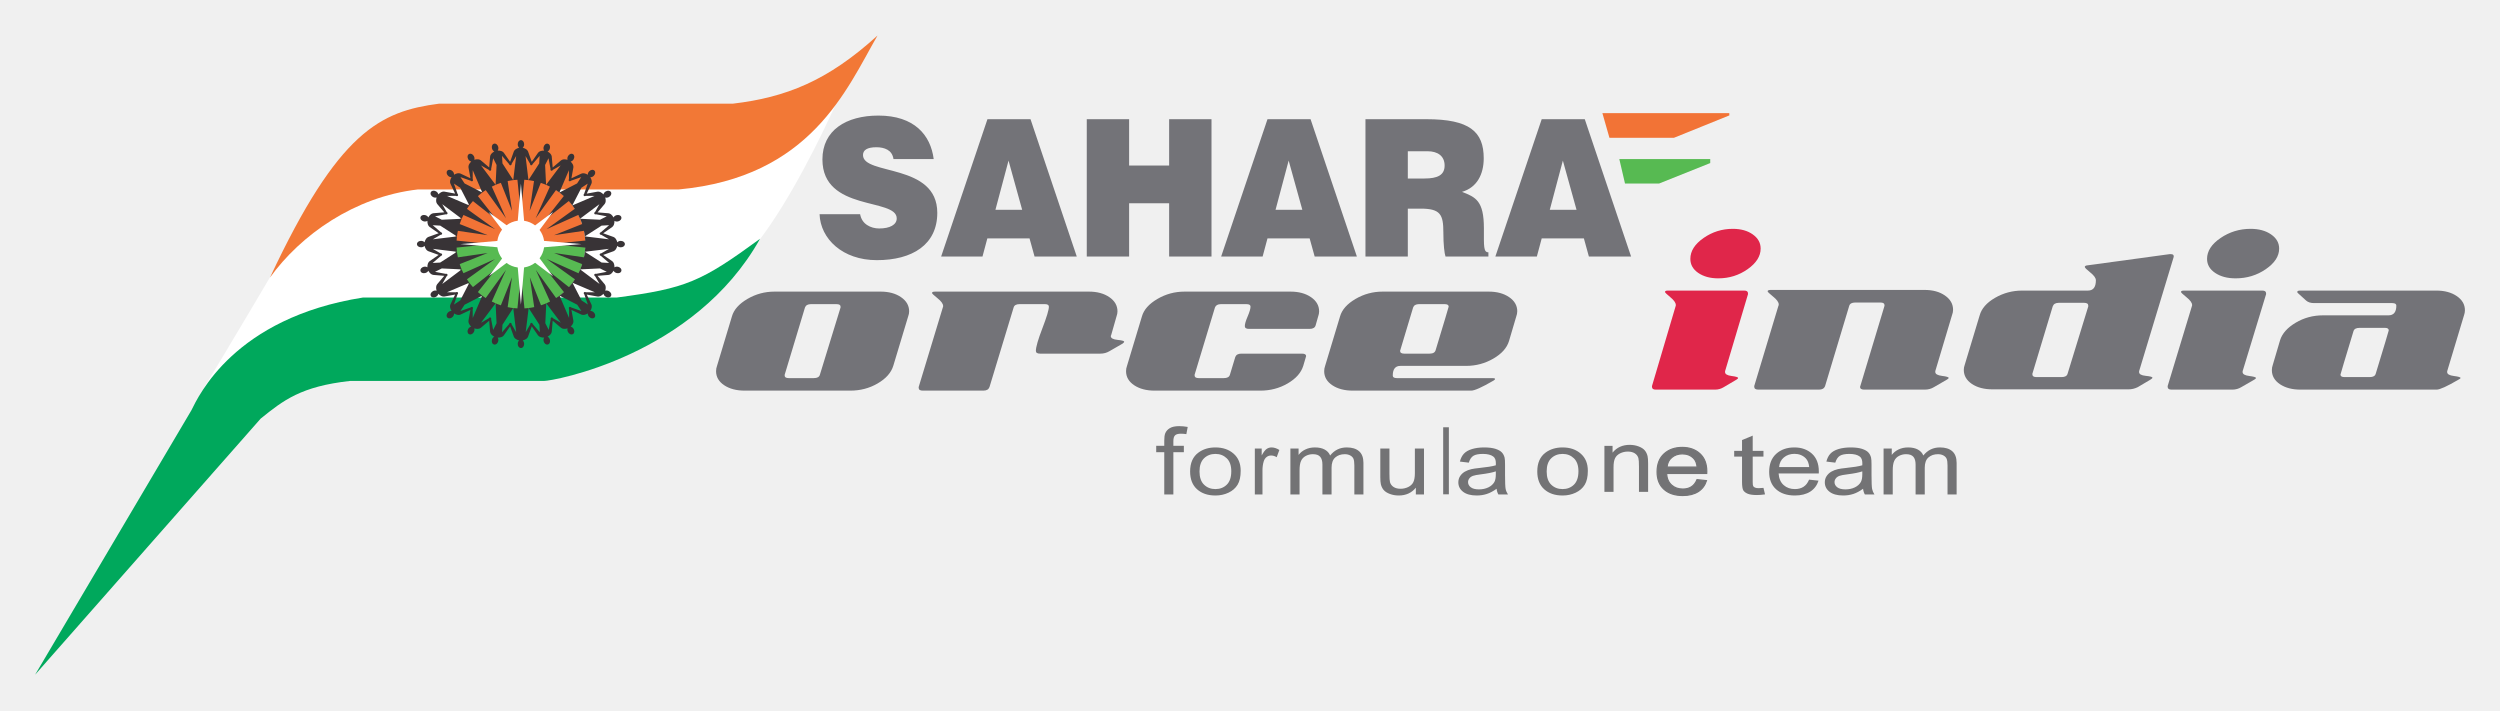
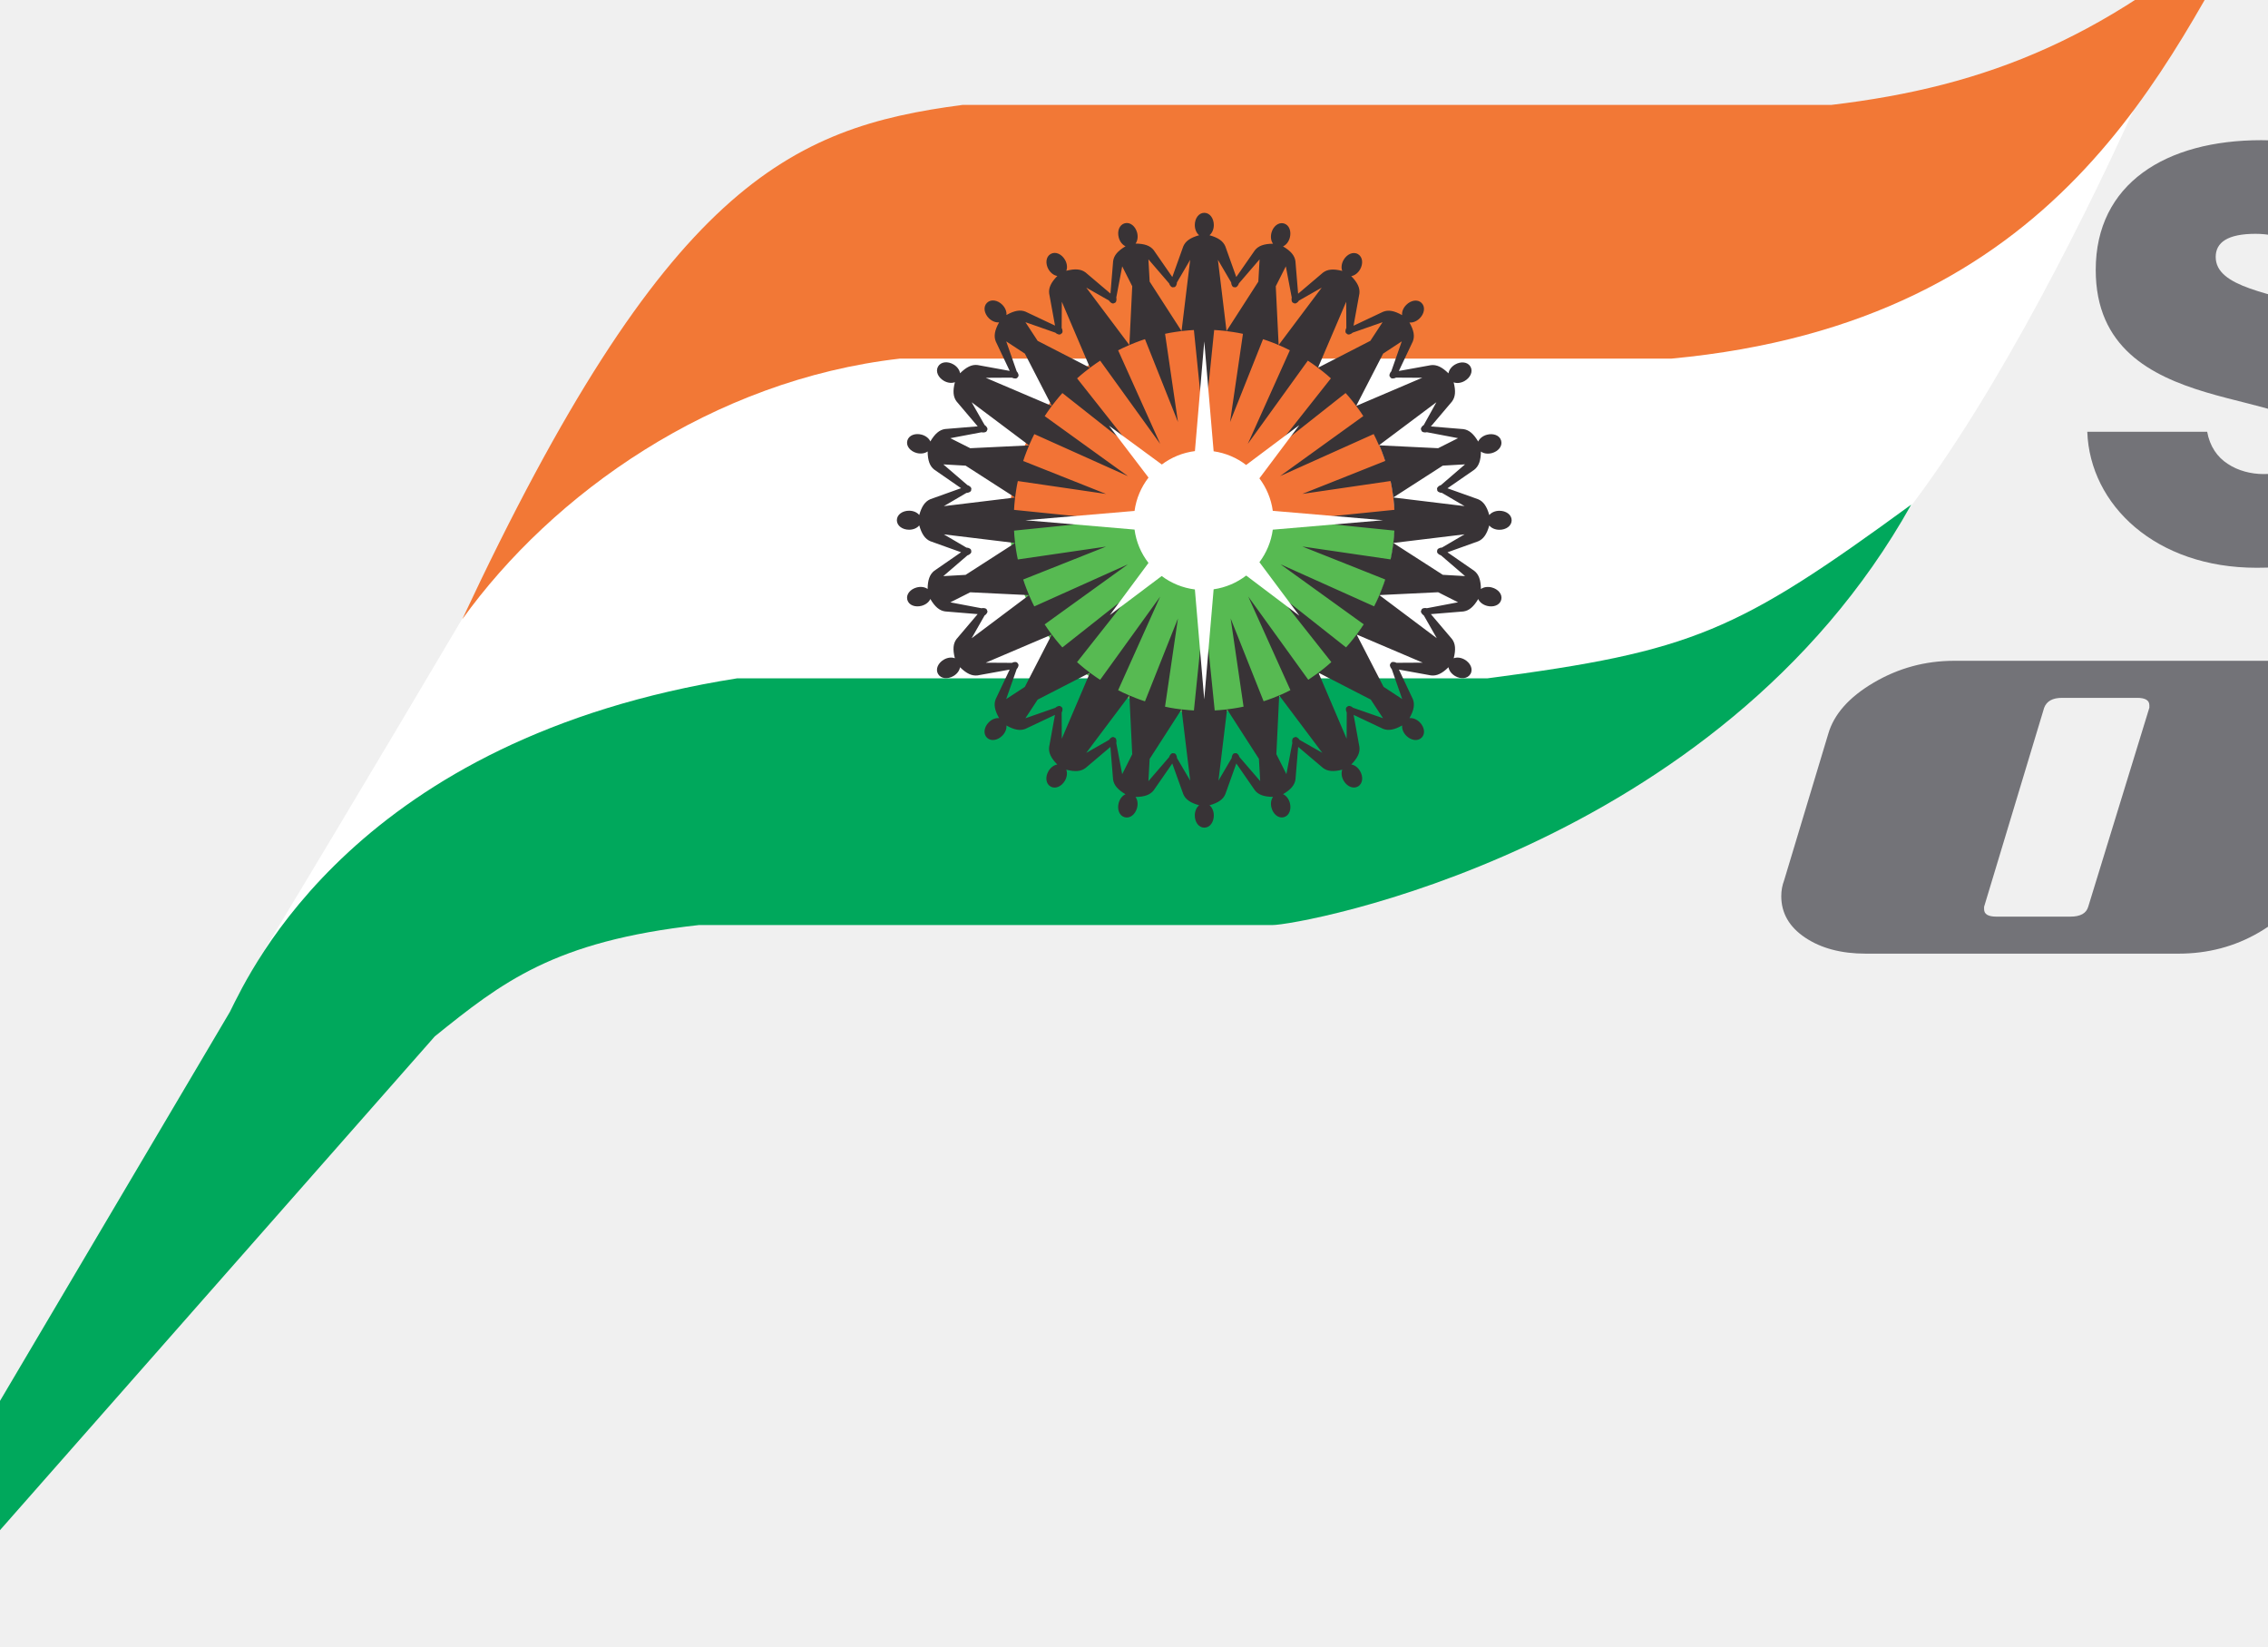
- <svg xmlns="http://www.w3.org/2000/svg" xmlns:xlink="http://www.w3.org/1999/xlink" height="125" width="440" version="1.1" y="0px" x="0px" viewBox="0 0 440.000 125">
+ <svg xmlns="http://www.w3.org/2000/svg" xmlns:xlink="http://www.w3.org/1999/xlink" height="98" width="135" version="1.1" y="0px" x="0px" viewBox="20 12 135 98">
  <path d="m35.713 68.582c11.055-18.316 21.437-36.161 21.437-36.161l90.488-15.289c-3.146 7.083-8.646 18.165-14.092 25.248 0 0-17.662 20.323-28.796 17.871-30.688-6.758-78.644 24.252-69.035 8.332z" fill="#fff" />
  <g clip-rule="evenodd" transform="translate(-5 -12.5)" fill-rule="evenodd">
    <path d="m82.306 30.743h51.702c9.279-1.099 16.666-3.999 25.436-11.993-5.48 9.512-11.723 24.919-34.95 27.09h-45.922c-11.182 1.274-20.689 8.04-26.057 15.511 12.085-25.812 19.466-29.259 29.779-30.608z" fill="#f27836" />
    <path d="m68.865 64.867h44.669c12.256-1.605 14.865-2.77 25.23-10.339-11.515 20.619-36.547 25.044-38.029 25.02h-34.135c-8.634 0.952-11.734 3.418-15.717 6.622l-39.706 45.08 27.506-46.533c1.24-2.479 7.525-16.271 30.192-19.85z" fill="#00a85c" />
    <polygon points="306 40.5 306 41.2 297 44.8 291 44.8 291 44.8 290 40.5" fill="#57ba52" />
    <path d="m288.26 36.751-1.239-4.341h22.333l0.013 0.401-9.748 3.94h-11.36z" fill="#f27336" />
    <path d="m169.33 40.494c-0.538-4.228-3.41-7.652-9.729-7.652-5.684 0-9.855 2.585-9.855 7.72 0 9.23 13.078 6.714 13.078 10.371 0 1.14-1.23 1.778-3.094 1.778-0.729 0-1.519-0.2-2.119-0.603-0.631-0.405-1.072-1.041-1.232-1.914h-7.136c0.157 4.362 4.072 8.093 10.075 8.093 6.254 0 10.645-2.724 10.645-8.328 0-8.794-13.076-6.545-13.076-10.169 0-0.873 0.725-1.376 2.369-1.376 0.725 0 1.391 0.133 1.926 0.435 0.537 0.304 0.945 0.808 1.072 1.645h7.076zm15.57 8.928h-4.704l2.305-8.658 2.399 8.658zm-6.981 8.223 0.854-3.189h7.424l0.883 3.189h7.43l-8.14-24.165h-7.58l-8.148 24.165h7.293zm25.806 0v-9.365h7.043v9.364h7.455v-24.165h-7.455v8.157h-7.043v-8.157h-7.455v24.165h7.455v0.001zm30.484-8.223h-4.712l2.307-8.658 2.405 8.658zm-6.985 8.223 0.854-3.189h7.418l0.885 3.189h7.428l-8.15-24.165h-7.582l-8.152 24.165h7.297zm25.552-18.526h3.479c1.733 0 2.997 0.804 2.997 2.518 0 1.677-1.233 2.279-3.54 2.279h-2.936v-4.797zm2.276 10.101c3.473 0 3.979 1.041 3.979 4.196 0 2.147 0.189 3.691 0.378 4.228h7.55v-0.738c-0.885 0-0.793-1.074-0.793-4.229 0-4.867-1.453-5.47-3.852-6.41 2.655-0.772 3.821-3.122 3.821-5.907 0-4.7-2.497-6.881-10.077-6.881h-10.736v24.165h7.453v-8.424h2.277zm27.417 0.202h-4.706l2.301-8.658 2.405 8.658zm-6.982 8.223 0.854-3.189h7.422l0.879 3.189h7.428l-8.15-24.165h-7.58l-8.154 24.165h7.299z" fill="#737378" />
    <path d="m108.03 55.454v0.02c0 6.314-5.153 11.462-11.469 11.462s-11.469-5.148-11.469-11.462v-0.02h22.938z" fill="#57ba52" />
  </g>
  <defs>
    <path id="w" d="m96.559 44.014c6.311 0 11.457 5.136 11.468 11.44v0.02c0 6.314-5.153 11.462-11.469 11.462s-11.469-5.148-11.469-11.462v-0.02h0.005c0.011-6.304 5.157-11.44 11.465-11.44z" />
  </defs>
  <defs>
    <path id="x" d="m108.03 55.454v0.02c0 6.314-5.153 11.462-11.469 11.462s-11.469-5.148-11.469-11.462v-0.02h22.938z" />
  </defs>
  <clipPath id="y">
    <use xlink:href="#w" height="150" width="450" y="0" x="0" overflow="visible" />
  </clipPath>
  <clipPath id="z" clip-path="url(#y)">
    <use xlink:href="#x" height="150" width="450" y="0" x="0" overflow="visible" />
  </clipPath>
  <g transform="translate(-5 -12.5)" clip-path="url(#z)">
    <defs>
      <rect id="aa" y="54.7" width="24" x="84.8" height="12.8" />
    </defs>
    <clipPath>
      <use xlink:href="#aa" height="150" width="450" y="0" x="0" overflow="visible" />
    </clipPath>
  </g>
  <path fill="#f27336" clip-rule="evenodd" d="m91.557 31.514c6.311 0 11.457 5.136 11.468 11.44h-22.931c0.011-6.304 5.157-11.44 11.465-11.44z" fill-rule="evenodd" />
  <defs>
    <path id="ab" d="m96.559 44.014c6.311 0 11.457 5.136 11.468 11.44v0.02c0 6.314-5.153 11.462-11.469 11.462s-11.469-5.148-11.469-11.462v-0.02h0.005c0.011-6.304 5.157-11.44 11.465-11.44z" />
  </defs>
  <defs>
    <path id="o" d="m96.559 44.014c6.311 0 11.457 5.136 11.468 11.44h-22.939c0.011-6.304 5.157-11.44 11.465-11.44z" />
  </defs>
  <clipPath id="p">
    <use xlink:href="#ab" height="150" width="450" y="0" x="0" overflow="visible" />
  </clipPath>
  <clipPath id="u" clip-path="url(#p)">
    <use xlink:href="#o" height="150" width="450" y="0" x="0" overflow="visible" />
  </clipPath>
  <g transform="translate(-5 -12.5)" clip-path="url(#u)">
    <defs>
      <rect id="v" y="43.5" width="24" x="84.8" height="12" />
    </defs>
    <clipPath>
      <use xlink:href="#v" height="150" width="450" y="0" x="0" overflow="visible" />
    </clipPath>
  </g>
  <path fill="#383336" clip-rule="evenodd" d="m93.588 28.485-0.652-1.826c-0.132-0.312-0.422-0.516-0.943-0.661 0.152-0.121 0.258-0.347 0.258-0.606 0-0.384-0.225-0.726-0.566-0.728-0.342 0.002-0.566 0.344-0.566 0.728 0 0.259 0.105 0.485 0.258 0.606-0.521 0.145-0.811 0.349-0.943 0.661l-0.654 1.826-1.105-1.596c-0.209-0.267-0.54-0.389-1.084-0.394 0.118-0.155 0.16-0.403 0.094-0.653-0.1-0.371-0.404-0.641-0.734-0.556-0.331 0.09-0.459 0.478-0.359 0.849 0.066 0.251 0.229 0.444 0.405 0.52-0.466 0.275-0.692 0.546-0.739 0.882l-0.159 1.933-1.481-1.256c-0.271-0.204-0.623-0.235-1.148-0.101 0.074-0.18 0.051-0.429-0.078-0.653-0.193-0.333-0.558-0.516-0.855-0.346-0.294 0.172-0.316 0.58-0.127 0.913 0.132 0.224 0.335 0.369 0.527 0.395-0.379 0.386-0.528 0.708-0.486 1.045l0.348 1.909-1.757-0.83c-0.313-0.126-0.662-0.065-1.136 0.2 0.025-0.192-0.063-0.427-0.245-0.612-0.271-0.271-0.671-0.353-0.914-0.113-0.241 0.243-0.159 0.643 0.113 0.914 0.185 0.183 0.418 0.27 0.61 0.247-0.264 0.47-0.325 0.819-0.199 1.134l0.83 1.755-1.911-0.348c-0.336-0.042-0.656 0.108-1.044 0.488-0.027-0.194-0.172-0.398-0.396-0.528-0.333-0.192-0.74-0.168-0.912 0.127-0.17 0.297 0.014 0.662 0.348 0.854 0.225 0.128 0.473 0.152 0.654 0.078-0.136 0.526-0.104 0.879 0.1 1.149l1.256 1.48-1.938 0.159c-0.335 0.047-0.605 0.273-0.881 0.74-0.075-0.179-0.27-0.339-0.52-0.406-0.371-0.099-0.76 0.029-0.85 0.358-0.086 0.33 0.185 0.636 0.557 0.735 0.25 0.066 0.498 0.023 0.653-0.093 0.005 0.542 0.127 0.874 0.394 1.082l1.596 1.105-1.828 0.655c-0.311 0.131-0.517 0.421-0.662 0.943-0.119-0.153-0.346-0.258-0.605-0.258-0.383 0-0.725 0.224-0.728 0.566 0.003 0.342 0.345 0.566 0.728 0.566 0.26 0 0.486-0.105 0.605-0.258 0.146 0.522 0.352 0.811 0.662 0.943l1.828 0.655-1.598 1.105c-0.265 0.208-0.389 0.54-0.393 1.082-0.156-0.116-0.402-0.159-0.653-0.091-0.371 0.099-0.643 0.404-0.556 0.734 0.09 0.33 0.478 0.458 0.849 0.358 0.251-0.067 0.444-0.226 0.521-0.406 0.274 0.467 0.546 0.693 0.881 0.74l1.936 0.16-1.256 1.48c-0.205 0.27-0.234 0.623-0.101 1.147-0.181-0.073-0.429-0.05-0.655 0.08-0.332 0.192-0.516 0.557-0.346 0.853 0.172 0.295 0.58 0.319 0.912 0.127 0.227-0.13 0.369-0.334 0.396-0.526 0.389 0.38 0.709 0.528 1.046 0.486l1.909-0.346-0.83 1.755c-0.127 0.313-0.066 0.662 0.201 1.134-0.193-0.024-0.43 0.063-0.612 0.246-0.272 0.273-0.354 0.671-0.114 0.914 0.242 0.241 0.645 0.159 0.914-0.113 0.185-0.183 0.271-0.418 0.247-0.61 0.472 0.266 0.821 0.327 1.136 0.199l1.754-0.829-0.346 1.909c-0.043 0.337 0.106 0.658 0.484 1.045-0.191 0.026-0.396 0.171-0.525 0.395-0.193 0.333-0.168 0.742 0.126 0.913 0.298 0.169 0.661-0.014 0.854-0.346 0.13-0.225 0.152-0.473 0.08-0.655 0.524 0.136 0.877 0.104 1.148-0.101l1.48-1.254 0.158 1.935c0.047 0.335 0.275 0.607 0.74 0.882-0.179 0.076-0.339 0.269-0.406 0.519-0.099 0.371 0.029 0.758 0.359 0.849 0.33 0.087 0.636-0.185 0.734-0.556 0.068-0.25 0.025-0.497-0.092-0.651 0.543-0.006 0.873-0.128 1.083-0.396l1.107-1.596 0.655 1.826c0.133 0.312 0.422 0.516 0.943 0.661-0.152 0.119-0.258 0.346-0.258 0.605 0 0.385 0.225 0.725 0.566 0.727 0.342-0.002 0.566-0.342 0.566-0.727 0-0.259-0.105-0.487-0.258-0.605 0.521-0.145 0.812-0.35 0.943-0.661l0.654-1.828 1.104 1.596c0.209 0.267 0.542 0.388 1.083 0.394-0.117 0.154-0.16 0.401-0.092 0.651 0.1 0.371 0.405 0.643 0.734 0.557 0.33-0.09 0.458-0.479 0.359-0.849-0.068-0.251-0.229-0.444-0.406-0.52 0.465-0.275 0.694-0.546 0.74-0.882l0.16-1.933 1.48 1.254c0.268 0.204 0.622 0.235 1.146 0.101-0.072 0.18-0.05 0.429 0.08 0.655 0.191 0.333 0.557 0.514 0.854 0.345 0.295-0.171 0.319-0.579 0.127-0.911-0.129-0.226-0.334-0.371-0.526-0.396 0.378-0.388 0.528-0.708 0.485-1.044l-0.346-1.909 1.752 0.829c0.316 0.126 0.666 0.065 1.138-0.2-0.024 0.194 0.063 0.429 0.245 0.612 0.271 0.272 0.672 0.354 0.916 0.113 0.239-0.243 0.155-0.643-0.115-0.914-0.184-0.183-0.418-0.27-0.611-0.246 0.266-0.473 0.326-0.821 0.2-1.134l-0.829-1.755 1.909 0.346c0.336 0.042 0.657-0.106 1.044-0.487 0.027 0.192 0.172 0.397 0.396 0.527 0.332 0.192 0.74 0.169 0.912-0.127s-0.014-0.661-0.346-0.853c-0.225-0.129-0.475-0.152-0.653-0.079 0.134-0.525 0.103-0.877-0.103-1.147l-1.256-1.48 1.936-0.159c0.336-0.047 0.607-0.275 0.883-0.74 0.075 0.179 0.269 0.339 0.52 0.406 0.37 0.099 0.76-0.029 0.848-0.358 0.088-0.331-0.183-0.636-0.555-0.735-0.252-0.067-0.498-0.024-0.653 0.093-0.007-0.542-0.127-0.874-0.396-1.083l-1.595-1.103 1.827-0.655c0.313-0.132 0.516-0.421 0.662-0.943 0.119 0.153 0.346 0.258 0.605 0.258 0.385 0 0.725-0.224 0.727-0.566-0.002-0.342-0.342-0.566-0.727-0.566-0.26 0-0.486 0.105-0.605 0.258-0.146-0.522-0.35-0.812-0.662-0.943l-1.828-0.653 1.596-1.104c0.269-0.209 0.389-0.542 0.396-1.083 0.153 0.117 0.401 0.16 0.651 0.093 0.371-0.099 0.643-0.404 0.555-0.735-0.088-0.33-0.477-0.458-0.848-0.358-0.25 0.067-0.442 0.227-0.52 0.406-0.275-0.465-0.547-0.693-0.881-0.74l-1.936-0.159 1.254-1.479c0.205-0.271 0.237-0.624 0.102-1.147 0.18 0.072 0.429 0.049 0.654-0.081 0.333-0.192 0.516-0.556 0.347-0.853-0.173-0.294-0.58-0.319-0.913-0.127-0.226 0.13-0.369 0.334-0.396 0.527-0.386-0.379-0.706-0.528-1.045-0.487l-1.909 0.346 0.829-1.753c0.128-0.314 0.066-0.662-0.2-1.133 0.194 0.022 0.429-0.063 0.613-0.248 0.271-0.27 0.353-0.671 0.112-0.914-0.242-0.239-0.642-0.157-0.913 0.115-0.184 0.183-0.272 0.418-0.247 0.61-0.472-0.266-0.821-0.327-1.136-0.198l-1.755 0.828 0.348-1.909c0.041-0.335-0.107-0.656-0.486-1.043 0.192-0.028 0.396-0.173 0.526-0.397 0.192-0.333 0.168-0.74-0.126-0.913-0.298-0.169-0.662 0.014-0.855 0.348-0.128 0.224-0.152 0.473-0.079 0.653-0.524-0.134-0.877-0.104-1.147 0.101l-1.48 1.256-0.16-1.935c-0.045-0.336-0.272-0.606-0.74-0.882 0.18-0.077 0.34-0.269 0.406-0.519 0.1-0.371-0.029-0.758-0.358-0.848-0.331-0.085-0.636 0.185-0.735 0.555-0.067 0.25-0.024 0.498 0.094 0.653-0.543 0.004-0.875 0.126-1.084 0.394l-1.104 1.588zm-1.904 9.23-0.619-6.076c-0.195 0.011-0.393 0.024-0.6 0.049-0.045 0.004-0.09 0.009-0.135 0.015l0.514-4.242-0.787 1.346c0 0.126-0.078 0.305-0.199 0.282-0.113 0.049-0.234-0.102-0.269-0.226l-1.231-1.431 0.074 1.326 1.898 2.943c-0.129 0.017-0.26 0.034-0.387 0.055-0.207 0.029-0.4 0.067-0.594 0.108l0.768 5.25-1.963-4.932c-0.188 0.061-0.373 0.127-0.567 0.203-0.12 0.047-0.241 0.096-0.362 0.146l0.17-3.499-0.597-1.182-0.353 1.855c0.035 0.124 0.004 0.316-0.117 0.328-0.094 0.08-0.252-0.034-0.314-0.146l-1.355-0.771 2.566 3.417c-0.041 0.019-0.084 0.037-0.123 0.055-0.192 0.083-0.369 0.168-0.547 0.258l2.505 5.569-3.573-4.952v-0.001c-0.166 0.108-0.33 0.22-0.496 0.343-0.037 0.027-0.074 0.055-0.11 0.081l-1.677-3.929-0.01 1.558c0.066 0.11 0.086 0.304-0.03 0.345-0.073 0.098-0.253 0.027-0.345-0.063l-1.782-0.624 0.728 1.111 3.116 1.602c-0.105 0.078-0.208 0.159-0.308 0.239-0.164 0.13-0.313 0.258-0.46 0.391l3.292 4.165-4.166-3.29h-0.002c-0.131 0.146-0.26 0.296-0.389 0.458-0.082 0.102-0.162 0.204-0.24 0.308l-1.604-3.114-1.11-0.728 0.624 1.784c0.09 0.09 0.16 0.271 0.063 0.343-0.043 0.115-0.234 0.095-0.347 0.031l-1.558 0.009 3.931 1.675c-0.026 0.037-0.054 0.073-0.081 0.11-0.123 0.168-0.233 0.33-0.342 0.496l4.955 3.572-5.572-2.502c-0.091 0.177-0.176 0.353-0.259 0.545-0.019 0.041-0.036 0.083-0.055 0.124l-3.418-2.565 0.772 1.354c0.109 0.065 0.225 0.223 0.145 0.316-0.014 0.12-0.206 0.151-0.328 0.117l-1.857 0.351 1.186 0.597 3.501-0.168c-0.052 0.119-0.101 0.24-0.146 0.36-0.079 0.195-0.142 0.382-0.203 0.569l4.934 1.961-5.254-0.768c-0.041 0.194-0.079 0.386-0.108 0.592-0.02 0.13-0.038 0.258-0.053 0.388l-2.947-1.896-1.326-0.075 1.432 1.231c0.123 0.034 0.276 0.156 0.227 0.267 0.022 0.121-0.156 0.2-0.285 0.2l-1.344 0.787 4.242-0.514c-0.005 0.046-0.011 0.09-0.014 0.134-0.024 0.208-0.04 0.404-0.049 0.601l6.076 0.618-6.076 0.618c0.009 0.197 0.024 0.394 0.049 0.6 0.003 0.046 0.009 0.09 0.014 0.136l-4.242-0.514 1.344 0.787c0.129 0 0.308 0.08 0.283 0.2 0.049 0.111-0.102 0.233-0.227 0.267l-1.431 1.231 1.325-0.075 2.947-1.896c0.016 0.13 0.033 0.258 0.053 0.386 0.031 0.208 0.068 0.4 0.109 0.594l5.253-0.766-4.932 1.959c0.06 0.188 0.124 0.374 0.202 0.567 0.045 0.122 0.096 0.243 0.146 0.362l-3.501-0.169-1.186 0.598 1.855 0.351c0.125-0.034 0.317-0.001 0.329 0.117 0.08 0.095-0.033 0.252-0.145 0.316l-0.771 1.354 3.418-2.565c0.018 0.041 0.036 0.083 0.055 0.124 0.082 0.192 0.168 0.368 0.258 0.545l5.57-2.502-4.953 3.572c0.109 0.166 0.219 0.328 0.344 0.497 0.025 0.035 0.054 0.072 0.08 0.108l-3.932 1.675 1.559 0.009c0.111-0.064 0.305-0.084 0.345 0.032 0.098 0.072 0.027 0.253-0.062 0.343l-0.624 1.782 1.111-0.728 1.603-3.114c0.077 0.105 0.158 0.208 0.238 0.308 0.131 0.164 0.26 0.312 0.393 0.459l4.164-3.29-3.291 4.165c0.148 0.131 0.296 0.261 0.459 0.391 0.102 0.081 0.205 0.16 0.309 0.239l-3.114 1.602-0.729 1.109 1.783-0.624c0.091-0.09 0.271-0.159 0.344-0.061 0.116 0.042 0.096 0.235 0.032 0.345l0.008 1.558 1.677-3.929c0.037 0.028 0.073 0.055 0.109 0.081 0.168 0.124 0.33 0.235 0.496 0.342l3.574-4.952-2.503 5.569c0.176 0.09 0.353 0.176 0.545 0.258 0.041 0.018 0.083 0.037 0.124 0.055l-2.566 3.417 1.354-0.772c0.064-0.11 0.223-0.225 0.315-0.145 0.12 0.014 0.151 0.206 0.117 0.33l0.353 1.855 0.597-1.186-0.169-3.499c0.12 0.052 0.24 0.101 0.363 0.148 0.193 0.076 0.378 0.141 0.566 0.202l1.961-4.93-0.768 5.249c0.194 0.042 0.389 0.079 0.594 0.11 0.129 0.02 0.258 0.038 0.387 0.053l-1.896 2.945-0.075 1.324 1.233-1.43c0.031-0.124 0.155-0.275 0.267-0.228 0.124-0.023 0.202 0.154 0.202 0.282l0.787 1.345-0.514-4.242c0.045 0.006 0.09 0.012 0.135 0.015 0.207 0.024 0.404 0.04 0.6 0.049l0.619-6.074 0.618 6.074c0.196-0.011 0.394-0.024 0.601-0.049 0.047-0.003 0.09-0.009 0.135-0.015l-0.513 4.242 0.788-1.345c0-0.128 0.077-0.305 0.197-0.284 0.111-0.049 0.234 0.102 0.266 0.226l1.234 1.431-0.076-1.326-1.896-2.945c0.129-0.015 0.258-0.034 0.388-0.053 0.206-0.031 0.398-0.067 0.593-0.108l-0.768-5.25 1.962 4.93c0.188-0.061 0.374-0.125 0.567-0.201 0.122-0.047 0.242-0.096 0.361-0.148l-0.169 3.499 0.597 1.186 0.353-1.855c-0.034-0.124-0.002-0.316 0.118-0.328 0.092-0.081 0.25 0.034 0.313 0.145l1.354 0.771-2.566-3.417c0.041-0.017 0.082-0.035 0.124-0.053 0.192-0.084 0.369-0.169 0.544-0.26l-2.511-5.57 3.574 4.952 0.496-0.343c0.036-0.026 0.072-0.054 0.109-0.081l1.677 3.931 0.008-1.558c-0.063-0.111-0.084-0.304 0.032-0.345 0.071-0.098 0.253-0.029 0.343 0.061l1.784 0.623-0.729-1.109-3.116-1.602c0.105-0.078 0.208-0.157 0.309-0.238 0.164-0.13 0.313-0.26 0.459-0.391l-3.291-4.165 4.166 3.29c0.133-0.148 0.262-0.296 0.391-0.459 0.082-0.101 0.161-0.204 0.24-0.308l1.603 3.114 1.11 0.728-0.623-1.782c-0.09-0.092-0.159-0.271-0.062-0.345 0.04-0.115 0.233-0.095 0.343-0.031l1.561-0.009-3.933-1.675c0.027-0.037 0.054-0.073 0.081-0.11 0.123-0.167 0.234-0.33 0.342-0.496l-4.955-3.572 5.572 2.502c0.09-0.177 0.178-0.354 0.26-0.545 0.019-0.041 0.037-0.083 0.054-0.124l3.418 2.565-0.772-1.354c-0.109-0.064-0.225-0.221-0.145-0.314 0.014-0.12 0.204-0.151 0.328-0.117l1.856-0.353-1.187-0.597-3.499 0.169c0.05-0.121 0.099-0.241 0.146-0.362 0.077-0.193 0.142-0.38 0.202-0.567l-4.933-1.962 5.252 0.768c0.043-0.192 0.079-0.386 0.11-0.592 0.02-0.128 0.038-0.258 0.053-0.386l2.947 1.895 1.326 0.076-1.434-1.233c-0.123-0.033-0.274-0.155-0.226-0.265-0.022-0.121 0.155-0.2 0.284-0.2l1.346-0.787-4.244 0.514c0.005-0.046 0.012-0.09 0.016-0.136 0.024-0.206 0.038-0.403 0.049-0.6l-6.079-0.618 6.079-0.618c-0.011-0.197-0.024-0.394-0.049-0.601-0.004-0.044-0.011-0.088-0.016-0.134l4.244 0.514-1.346-0.787c-0.129 0-0.307-0.08-0.284-0.2-0.049-0.11 0.103-0.233 0.226-0.265l1.432-1.233-1.326 0.076-2.945 1.895c-0.017-0.13-0.033-0.258-0.055-0.386-0.029-0.206-0.066-0.4-0.108-0.594l-5.253 0.768 4.933-1.961c-0.062-0.188-0.125-0.374-0.201-0.567-0.048-0.121-0.097-0.243-0.146-0.362l3.499 0.169 1.187-0.597-1.856-0.353c-0.124 0.034-0.316 0.003-0.33-0.116-0.079-0.093 0.033-0.252 0.145-0.314l0.75-1.354-3.42 2.563c-0.019-0.041-0.034-0.083-0.054-0.124-0.082-0.191-0.169-0.369-0.259-0.545l-5.573 2.502 4.955-3.572c-0.106-0.167-0.217-0.328-0.342-0.496-0.027-0.037-0.053-0.073-0.08-0.108l3.93-1.677-1.558-0.009c-0.111 0.064-0.304 0.084-0.345-0.031-0.098-0.071-0.029-0.253 0.061-0.343l0.625-1.784-1.109 0.729-1.604 3.114c-0.08-0.105-0.158-0.208-0.24-0.308-0.13-0.165-0.258-0.313-0.391-0.459l-4.166 3.29 3.291-4.163c-0.147-0.134-0.295-0.263-0.459-0.392-0.101-0.081-0.204-0.162-0.31-0.24l3.118-1.602 0.727-1.109-1.781 0.623c-0.092 0.09-0.273 0.16-0.346 0.063-0.115-0.04-0.096-0.233-0.029-0.345l-0.01-1.558-1.679 3.929c-0.035-0.026-0.071-0.053-0.108-0.08-0.166-0.125-0.329-0.235-0.496-0.343l-3.573 4.952 2.503-5.568c-0.176-0.09-0.354-0.177-0.543-0.259-0.042-0.019-0.083-0.037-0.124-0.054l2.565-3.418-1.355 0.772c-0.064 0.111-0.222 0.226-0.314 0.145-0.121-0.012-0.151-0.203-0.117-0.326l-0.352-1.857-0.598 1.186 0.171 3.499c-0.122-0.05-0.243-0.099-0.363-0.148-0.194-0.076-0.38-0.14-0.567-0.201l-1.963 4.932 0.768-5.252c-0.193-0.04-0.386-0.078-0.592-0.108-0.129-0.02-0.258-0.038-0.388-0.053l1.896-2.945 0.075-1.325-1.231 1.43c-0.034 0.125-0.155 0.274-0.266 0.226-0.119 0.021-0.196-0.157-0.196-0.284l-0.788-1.346 0.513 4.242c-0.045-0.006-0.088-0.011-0.135-0.015-0.207-0.024-0.404-0.038-0.601-0.049l-0.619 6.077zm-5.45-8.308v0.001-0.001zm0 0.001v-0.001 0.001z" fill-rule="evenodd" />
  <path fill="#fff" clip-rule="evenodd" d="m91.681 32.3 0.559 6.555c0.722 0.104 1.384 0.391 1.935 0.815l3.165-2.373-2.376 3.168c0.416 0.554 0.699 1.213 0.797 1.933l6.566 0.56-6.566 0.562c-0.097 0.719-0.379 1.381-0.795 1.935l2.379 3.187-3.167-2.392c-0.553 0.425-1.217 0.714-1.938 0.818l-0.559 6.549-0.557-6.54c-0.734-0.091-1.41-0.375-1.975-0.798l-3.088 2.321 2.301-3.101c-0.438-0.564-0.732-1.244-0.83-1.985l-6.494-0.556 6.495-0.554c0.099-0.74 0.394-1.419 0.831-1.984l-2.354-3.088 3.146 2.31c0.563-0.422 1.235-0.705 1.97-0.798l0.558-6.544z" fill-rule="evenodd" />
  <path d="m154.98 51.323h-18.669c-1.714 0-3.307 0.434-4.778 1.297-1.472 0.865-2.375 1.886-2.711 3.059l-2.626 8.716c-0.111 0.293-0.168 0.601-0.168 0.931 0 1.013 0.475 1.837 1.425 2.472 0.949 0.635 2.152 0.952 3.606 0.952h18.61c1.752 0 3.354-0.421 4.807-1.27s2.367-1.88 2.739-3.085l2.626-8.716c0.113-0.293 0.168-0.587 0.168-0.88 0-1.012-0.475-1.843-1.426-2.496-0.948-0.654-2.15-0.98-3.603-0.98zm-16.152 15.224c-0.484 0-0.727-0.146-0.727-0.439v-0.146l3.576-11.847c0.15-0.392 0.502-0.587 1.063-0.587h4.471c0.484 0 0.727 0.146 0.727 0.439v0.148l-3.64 11.846c-0.113 0.391-0.468 0.586-1.062 0.586h-4.415zm56.674-7.392c0-0.064 0.018-0.114 0.055-0.145l0.951-3.331c0.111-0.293 0.168-0.587 0.168-0.88 0-1.012-0.475-1.843-1.426-2.496s-2.151-0.98-3.605-0.98h-27.051c-0.373 0-0.559 0.083-0.559 0.244 0 0.098 0.326 0.409 0.979 0.931 0.65 0.523 0.978 0.979 0.978 1.372 0 0.096-0.019 0.178-0.057 0.244l-4.248 14.001v0.146c0 0.329 0.243 0.488 0.727 0.488h10.677c0.559 0 0.912-0.214 1.061-0.635l4.248-14.001c0.111-0.392 0.467-0.587 1.062-0.587h4.416c0.483 0 0.727 0.146 0.727 0.439 0 0.555-0.384 1.83-1.146 3.819-0.764 1.991-1.146 3.313-1.146 3.966 0 0.326 0.242 0.49 0.729 0.49h10.618c0.597 0 1.137-0.148 1.62-0.441l2.292-1.322c0.187-0.131 0.279-0.246 0.279-0.343 0-0.131-0.391-0.236-1.173-0.317-0.786-0.082-1.176-0.302-1.176-0.662zm19.897 7.392h-4.416c-0.483 0-0.727-0.146-0.727-0.439-0.009-0.062-0.009-0.11-0.009-0.146l3.586-11.847c0.149-0.392 0.504-0.587 1.062-0.587h4.472c0.484 0 0.726 0.146 0.726 0.439 0 0.36-0.166 0.931-0.502 1.713-0.336 0.784-0.503 1.356-0.503 1.715 0 0.325 0.242 0.49 0.727 0.49h10.678c0.592 0 0.945-0.214 1.062-0.638l0.445-1.567c0.11-0.293 0.165-0.587 0.165-0.88 0-1.012-0.477-1.843-1.422-2.496-0.952-0.653-2.154-0.98-3.607-0.98h-18.666c-1.715 0-3.309 0.434-4.779 1.297-1.473 0.865-2.375 1.886-2.711 3.059l-2.627 8.716c-0.111 0.293-0.168 0.601-0.168 0.931 0 1.013 0.475 1.837 1.426 2.472 0.949 0.635 2.151 0.952 3.604 0.952h18.613c1.75 0 3.355-0.421 4.809-1.27 1.452-0.849 2.361-1.88 2.734-3.085 0.335-1.078 0.506-1.651 0.506-1.713 0-0.295-0.244-0.442-0.727-0.442h-10.676c-0.559 0-0.912 0.195-1.063 0.588l-0.949 3.132c-0.115 0.391-0.468 0.586-1.063 0.586zm51.64-11.748c0-1.012-0.47-1.843-1.422-2.496s-2.154-0.98-3.607-0.98h-18.67c-1.715 0-3.309 0.434-4.779 1.297-1.471 0.865-2.374 1.886-2.71 3.059l-2.63 8.716c-0.11 0.293-0.165 0.601-0.165 0.931 0 1.013 0.476 1.837 1.422 2.472 0.952 0.635 2.154 0.952 3.607 0.952h20.85c0.592 0 1.897-0.586 3.912-1.758 0.183-0.098 0.274-0.201 0.274-0.299s-0.128-0.146-0.391-0.146h-16.876c-0.488 0-0.727-0.146-0.727-0.439 0-1.142 0.446-1.712 1.343-1.712h11.566c1.715 0 3.309-0.425 4.779-1.273 1.471-0.85 2.393-1.876 2.765-3.085l1.288-4.358c0.111-0.294 0.166-0.588 0.166-0.881zm-12.799-1.273c0.488 0 0.727 0.146 0.727 0.439 0 0.067-0.763 2.612-2.289 7.639-0.109 0.424-0.464 0.636-1.062 0.636h-4.474c-0.482 0-0.727-0.164-0.727-0.49 0-0.032 0.769-2.579 2.295-7.637 0.146-0.392 0.5-0.587 1.062-0.587h4.468z" fill="#737378" />
  <g transform="translate(-5 -12.5)" fill="#737375">
    <path d="m323.4 96.918 1.66 0.177c-0.262 0.824-0.744 1.471-1.452 1.929-0.708 0.451-1.618 0.684-2.716 0.684-1.386 0-2.49-0.366-3.297-1.093-0.817-0.727-1.221-1.752-1.221-3.063 0-1.367 0.409-2.424 1.233-3.174 0.824-0.751 1.886-1.13 3.198-1.13 1.264 0 2.301 0.373 3.106 1.105 0.8 0.738 1.202 1.775 1.202 3.106 0 0.085 0 0.207-0.006 0.372h-7.074c0.062 0.885 0.354 1.568 0.886 2.039 0.53 0.476 1.19 0.708 1.983 0.708 0.586 0 1.086-0.129 1.508-0.397 0.417-0.262 0.746-0.684 0.99-1.263zm-5.279-2.216h5.298c-0.067-0.684-0.274-1.19-0.604-1.532-0.513-0.524-1.178-0.793-1.989-0.793-0.739 0-1.361 0.213-1.868 0.635-0.501 0.421-0.777 0.982-0.837 1.69z" />
    <path d="m315.37 98.364 0.274 1.147c-0.531 0.079-1.007 0.116-1.423 0.116-0.689 0-1.221-0.073-1.599-0.22-0.372-0.153-0.635-0.349-0.794-0.593-0.152-0.244-0.231-0.757-0.231-1.531v-4.419h-1.38v-1.014h1.38v-1.898l1.88-0.781v2.68h1.893v1.014h-1.893v4.485c0 0.373 0.03 0.61 0.092 0.721 0.073 0.104 0.177 0.189 0.329 0.25 0.146 0.062 0.366 0.098 0.642 0.098 0.212 0 0.488-0.019 0.83-0.055z" />
    <path stroke="#737375" stroke-width=".216" stroke-miterlimit="2.61" d="m303.68 96.918 1.66 0.177c-0.263 0.824-0.745 1.471-1.453 1.929-0.714 0.451-1.617 0.684-2.716 0.684-1.392 0-2.49-0.366-3.302-1.093s-1.221-1.752-1.221-3.063c0-1.367 0.415-2.424 1.232-3.174 0.824-0.751 1.886-1.13 3.198-1.13 1.27 0 2.308 0.373 3.107 1.105 0.805 0.738 1.208 1.775 1.208 3.106 0 0.085-0.006 0.207-0.013 0.372h-7.067c0.055 0.885 0.354 1.568 0.885 2.039 0.525 0.476 1.185 0.708 1.978 0.708 0.592 0 1.093-0.129 1.508-0.397 0.422-0.262 0.752-0.684 0.996-1.263zm-5.28-2.216h5.299c-0.074-0.684-0.275-1.19-0.611-1.532-0.512-0.524-1.172-0.793-1.989-0.793-0.738 0-1.361 0.213-1.861 0.635-0.508 0.421-0.782 0.982-0.838 1.69z" />
    <path id="q" d="m268.4 98.522c-0.599 0.434-1.172 0.739-1.722 0.916s-1.142 0.269-1.771 0.269c-1.043 0-1.843-0.22-2.404-0.653s-0.836-0.988-0.836-1.66c0-0.396 0.098-0.763 0.311-1.093 0.214-0.323 0.488-0.586 0.83-0.787 0.349-0.195 0.732-0.348 1.16-0.445 0.317-0.073 0.793-0.141 1.428-0.208 1.301-0.134 2.259-0.286 2.869-0.47 0.006-0.189 0.006-0.312 0.006-0.36 0-0.555-0.146-0.952-0.451-1.178-0.409-0.312-1.025-0.464-1.831-0.464-0.757 0-1.313 0.11-1.679 0.336-0.36 0.226-0.623 0.629-0.8 1.202l-1.568-0.189c0.141-0.567 0.378-1.037 0.702-1.385 0.329-0.354 0.806-0.629 1.422-0.818 0.623-0.189 1.337-0.287 2.154-0.287 0.813 0 1.465 0.086 1.972 0.244 0.507 0.165 0.879 0.366 1.117 0.617 0.237 0.244 0.402 0.555 0.5 0.934 0.056 0.231 0.079 0.653 0.079 1.264v1.824c0 1.282 0.037 2.088 0.104 2.424 0.067 0.335 0.207 0.659 0.409 0.97h-1.686c-0.163-0.282-0.273-0.618-0.315-1.003zm-0.135-3.063c-0.586 0.207-1.459 0.378-2.625 0.524-0.665 0.08-1.129 0.171-1.403 0.269-0.274 0.104-0.488 0.251-0.635 0.452-0.146 0.195-0.226 0.409-0.226 0.646 0 0.366 0.164 0.672 0.488 0.916 0.323 0.244 0.799 0.366 1.428 0.366 0.617 0 1.166-0.116 1.648-0.348s0.836-0.55 1.068-0.946c0.17-0.312 0.256-0.77 0.256-1.373v-0.506h0.001z" fill="#737375" />
    <polygon points="259 99.5 259 99.5 259 87.7 260 87.7 260 99.5" />
    <path id="r" d="m254.19 99.523v-1.189c-0.739 0.915-1.746 1.373-3.016 1.373-0.556 0-1.08-0.092-1.563-0.274-0.488-0.184-0.849-0.415-1.08-0.69-0.238-0.274-0.403-0.616-0.501-1.013-0.061-0.274-0.098-0.702-0.098-1.282v-5.011h1.611v4.48c0 0.72 0.03 1.202 0.098 1.452 0.104 0.36 0.317 0.641 0.642 0.849 0.329 0.207 0.732 0.305 1.214 0.305s0.935-0.104 1.361-0.311c0.421-0.214 0.72-0.501 0.892-0.861 0.177-0.366 0.268-0.891 0.268-1.58v-4.334h1.605v8.087h-1.433v-0.001z" fill="#737375" />
    <path id="s" d="m232.11 99.523v-8.087h1.44v1.129c0.293-0.391 0.689-0.714 1.185-0.952 0.494-0.244 1.062-0.366 1.69-0.366 0.702 0 1.275 0.129 1.728 0.379 0.451 0.25 0.769 0.592 0.952 1.044 0.75-0.946 1.727-1.423 2.93-1.423 0.939 0 1.66 0.227 2.166 0.672 0.507 0.445 0.764 1.129 0.764 2.051v5.554h-1.6v-5.096c0-0.55-0.055-0.946-0.158-1.185s-0.293-0.434-0.568-0.586c-0.274-0.146-0.592-0.22-0.964-0.22-0.665 0-1.221 0.189-1.66 0.567-0.439 0.379-0.659 0.983-0.659 1.819v4.699h-1.611v-5.255c0-0.61-0.128-1.068-0.391-1.373-0.263-0.306-0.689-0.458-1.288-0.458-0.451 0-0.866 0.104-1.251 0.306-0.385 0.207-0.665 0.5-0.836 0.891-0.178 0.391-0.257 0.958-0.257 1.69v4.199h-1.612v0.001z" fill="#737375" />
    <path d="m225.85 99.523v-8.087h1.21v1.221c0.308-0.567 0.595-0.952 0.857-1.135 0.261-0.178 0.548-0.275 0.865-0.275 0.451 0 0.915 0.153 1.386 0.446l-0.471 1.275c-0.323-0.201-0.652-0.299-0.982-0.299-0.299 0-0.562 0.085-0.795 0.269-0.235 0.183-0.399 0.433-0.501 0.75-0.149 0.488-0.223 1.02-0.223 1.6v4.235h-1.346z" />
    <path id="t" d="m214.46 95.478c0-1.496 0.488-2.606 1.47-3.327 0.814-0.598 1.81-0.903 2.984-0.903 1.308 0 2.375 0.366 3.203 1.099 0.831 0.727 1.243 1.733 1.243 3.016 0 1.044-0.185 1.861-0.55 2.46-0.367 0.598-0.901 1.062-1.6 1.392-0.703 0.329-1.465 0.494-2.297 0.494-1.328 0-2.402-0.36-3.225-1.093-0.817-0.728-1.228-1.771-1.228-3.138zm1.654 0c0 1.037 0.268 1.813 0.799 2.325 0.531 0.519 1.201 0.775 2.002 0.775s1.467-0.257 1.997-0.775c0.528-0.519 0.794-1.307 0.794-2.368 0-1.001-0.266-1.764-0.8-2.276s-1.196-0.77-1.991-0.77c-0.801 0-1.471 0.257-2.002 0.77s-0.799 1.286-0.799 2.319z" fill="#737375" />
    <path d="m209.91 99.523v-7.433h-1.418v-1.129h1.418v-0.916c0-0.573 0.058-1.001 0.171-1.281 0.155-0.379 0.425-0.684 0.815-0.916 0.391-0.231 0.938-0.348 1.641-0.348 0.452 0 0.953 0.043 1.5 0.141l-0.239 1.27c-0.333-0.056-0.649-0.08-0.949-0.08-0.487 0-0.831 0.092-1.032 0.281-0.205 0.189-0.306 0.537-0.306 1.056v0.794h1.848v1.129h-1.848v7.434h-1.601v-0.002z" />
  </g>
  <g transform="translate(-5 -12.5)" fill="#737378">
    <path d="m409.88 81.073h23.975c0.562 0 1.849-0.586 3.857-1.765 0.226-0.098 0.335-0.195 0.335-0.293 0-0.128-0.391-0.244-1.172-0.342s-1.172-0.329-1.172-0.684v-0.149l2.96-9.84c0.109-0.295 0.164-0.588 0.164-0.882 0-1.012-0.47-1.843-1.422-2.496-0.952-0.652-2.154-0.98-3.607-0.98h-23.975c-0.335 0-0.506 0.083-0.506 0.246 0 0.065 0.043 0.131 0.115 0.197l1.453 1.321c0.336 0.293 0.8 0.439 1.397 0.439h13.745c0.488 0 0.727 0.148 0.727 0.441 0 1.143-0.464 1.714-1.392 1.714h-11.518c-1.751 0-3.351 0.432-4.804 1.297-1.452 0.865-2.367 1.886-2.74 3.061l-1.287 4.356c-0.11 0.293-0.165 0.604-0.165 0.931 0 1.011 0.476 1.834 1.422 2.476 0.954 0.635 2.156 0.952 3.609 0.952zm10.394-10.869h4.475c0.445 0 0.671 0.146 0.671 0.441 0 0.064-0.763 2.611-2.295 7.638-0.109 0.391-0.464 0.586-1.062 0.586h-4.413c-0.488 0-0.727-0.146-0.727-0.439 0-0.066 0.763-2.612 2.289-7.638 0.117-0.393 0.464-0.588 1.062-0.588z" />
    <path d="m398.47 61.49c1.978 0 3.748-0.539 5.311-1.616 1.568-1.077 2.35-2.284 2.35-3.623 0-1.012-0.476-1.845-1.429-2.498-0.945-0.653-2.148-0.978-3.601-0.978-1.94 0-3.698 0.539-5.286 1.616-1.58 1.077-2.374 2.299-2.374 3.671 0 1.012 0.477 1.836 1.429 2.472 0.945 0.637 2.148 0.956 3.6 0.956z" />
    <path d="m386.51 80.585c0 0.323 0.219 0.488 0.671 0.488h10.729c0.556 0 1.081-0.146 1.563-0.439l2.295-1.325c0.184-0.098 0.275-0.195 0.275-0.293 0-0.128-0.391-0.244-1.172-0.342s-1.172-0.329-1.172-0.684v-0.149l4.132-13.56v-0.148c0-0.327-0.22-0.49-0.665-0.49h-13.807c-0.336 0-0.506 0.083-0.506 0.246 0 0.098 0.329 0.407 0.977 0.931 0.652 0.522 0.982 0.978 0.982 1.37 0 0.098-0.019 0.18-0.055 0.246l-4.248 14.003c0.001 0.06 0.001 0.109 0.001 0.146z" />
    <path d="m381.48 77.99v-0.149l6.091-20.122v-0.146c0-0.229-0.171-0.343-0.507-0.343h-0.22l-14.367 1.959c-0.372 0.032-0.556 0.129-0.556 0.294 0 0.129 0.323 0.456 0.977 0.978s0.977 0.979 0.977 1.37c0 1.208-0.464 1.811-1.397 1.811h-11.566c-1.715 0-3.308 0.424-4.779 1.274-1.471 0.848-2.374 1.877-2.71 3.084l-2.631 8.714c-0.109 0.293-0.164 0.586-0.164 0.882 0 1.011 0.476 1.834 1.422 2.476 0.952 0.635 2.154 0.952 3.607 0.952h23.975c0.562 0 1.099-0.129 1.623-0.391l2.234-1.325c0.226-0.128 0.336-0.244 0.336-0.342 0-0.128-0.391-0.237-1.172-0.317-0.782-0.079-1.173-0.304-1.173-0.659zm-13.642 0.879h-4.413c-0.488 0-0.727-0.164-0.727-0.488v-0.098l3.577-11.848c0.146-0.424 0.5-0.638 1.062-0.638h4.468c0.488 0 0.727 0.163 0.727 0.49v0.148l-3.64 11.848c-0.11 0.391-0.464 0.586-1.062 0.586z" />
    <path d="m345.61 77.966v-0.146l2.96-9.906c0.116-0.296 0.171-0.592 0.171-0.888 0-1.018-0.476-1.855-1.428-2.513-0.946-0.658-2.148-0.986-3.602-0.986h-27.05c-0.372 0-0.562 0.083-0.562 0.246 0 0.099 0.33 0.412 0.977 0.937 0.653 0.526 0.983 0.986 0.983 1.381 0 0.098-0.019 0.18-0.062 0.246l-4.248 14.096v0.146c0 0.33 0.244 0.495 0.732 0.495h10.675c0.556 0 0.91-0.214 1.063-0.642l4.242-14.096c0.115-0.394 0.47-0.592 1.062-0.592h4.419c0.482 0 0.727 0.148 0.727 0.444v0.148l-4.248 14.096c-0.037 0.067-0.055 0.116-0.055 0.146 0 0.33 0.244 0.495 0.726 0.495h10.675c0.599 0 1.136-0.146 1.624-0.446l2.289-1.33c0.183-0.098 0.28-0.195 0.28-0.293 0-0.135-0.391-0.25-1.178-0.348-0.78-0.097-1.171-0.33-1.171-0.69z" />
  </g>
  <path d="m302.41 48.99c1.922 0 3.649-0.539 5.176-1.616 1.525-1.077 2.288-2.284 2.288-3.623 0-1.012-0.464-1.845-1.392-2.498-0.922-0.653-2.094-0.978-3.51-0.978-1.892 0-3.606 0.539-5.15 1.616-1.545 1.077-2.32 2.299-2.32 3.671 0 1.012 0.465 1.836 1.393 2.472s2.099 0.956 3.515 0.956z" fill="#e0264a" />
  <path d="m290.75 68.085c0 0.323 0.22 0.488 0.652 0.488h10.468c0.544 0 1.05-0.146 1.521-0.439l2.239-1.325c0.177-0.098 0.269-0.195 0.269-0.293 0-0.128-0.378-0.244-1.141-0.342-0.764-0.098-1.148-0.329-1.148-0.684v-0.149l4.035-13.56v-0.148c0-0.327-0.22-0.49-0.653-0.49h-13.464c-0.324 0-0.488 0.083-0.488 0.246 0 0.098 0.316 0.407 0.951 0.931 0.635 0.522 0.953 0.978 0.953 1.37 0 0.098-0.013 0.18-0.049 0.246l-4.145 14.003v0.146z" fill="#e0264a" />
  <use xlink:href="#t" transform="translate(56.1 -12.5)" height="150" width="450" y="0" x="0" />
  <use xlink:href="#s" transform="translate(99.4 -12.5)" height="150" width="450" y="0" x="0" />
  <use xlink:href="#r" transform="matrix(-1 0 0 -1 538 178)" height="150" width="450" y="0" x="0" />
  <use xlink:href="#q" transform="translate(59.5 -12.5)" height="150" width="450" y="0" x="0" />
</svg>
